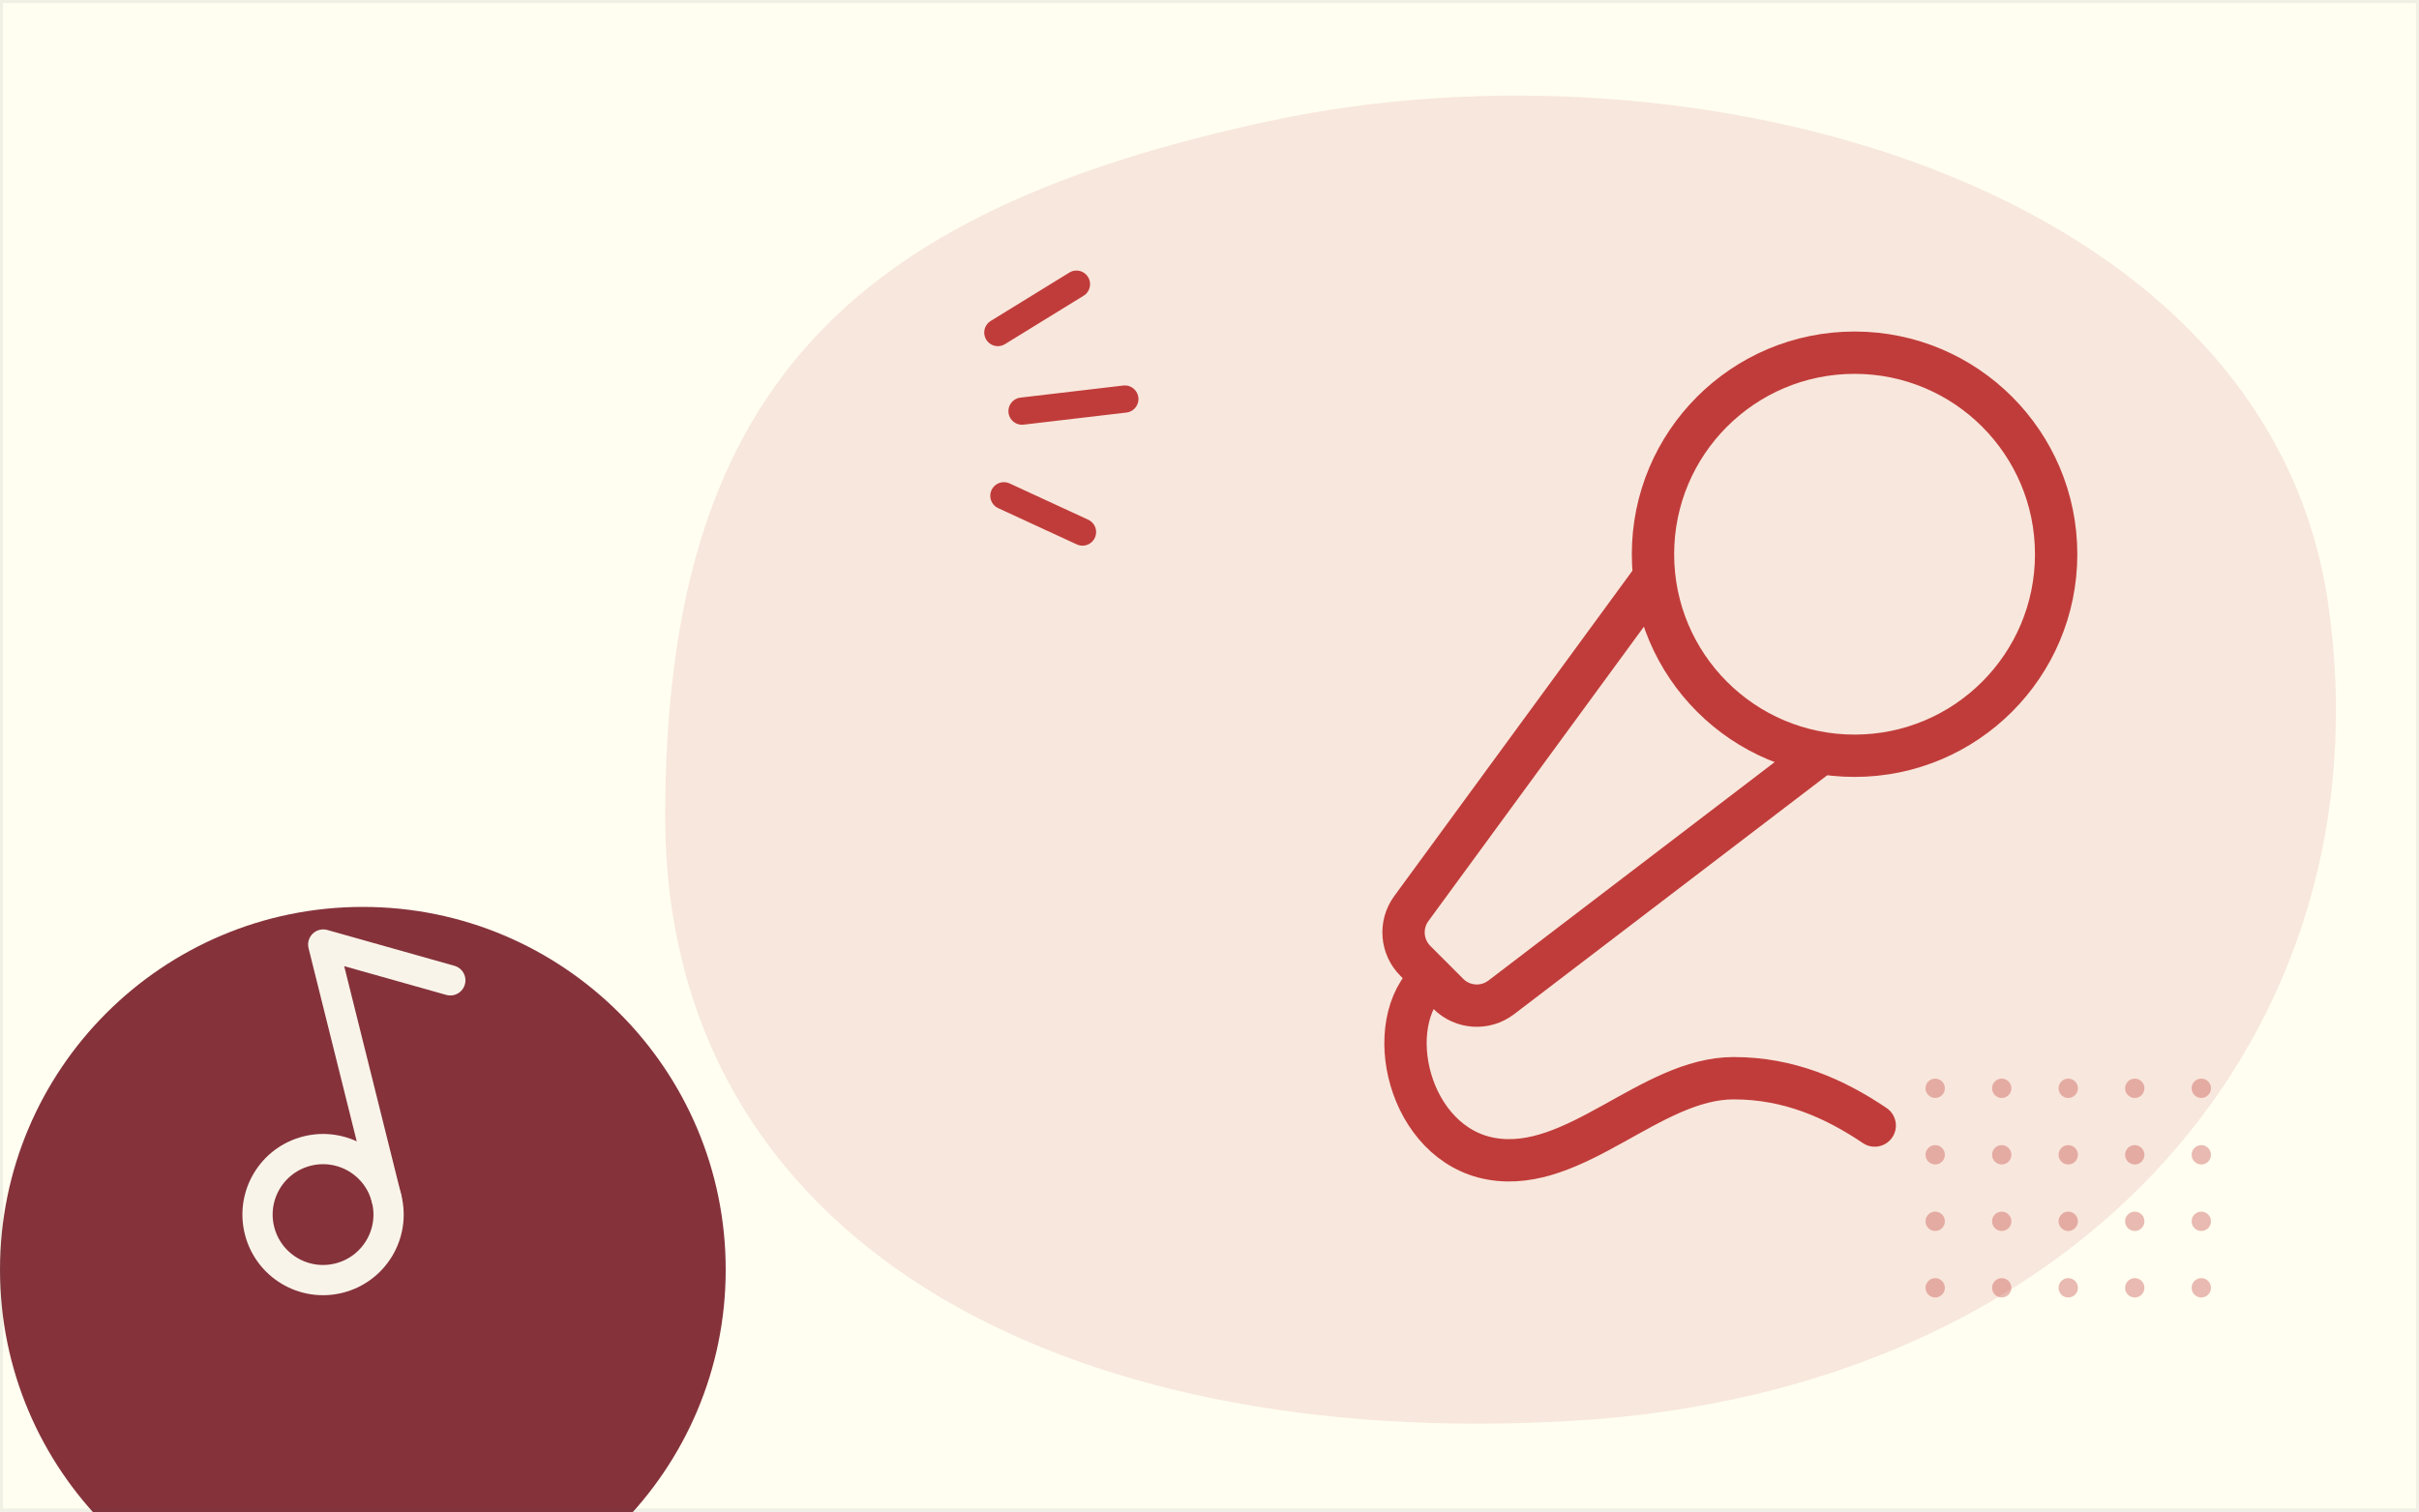
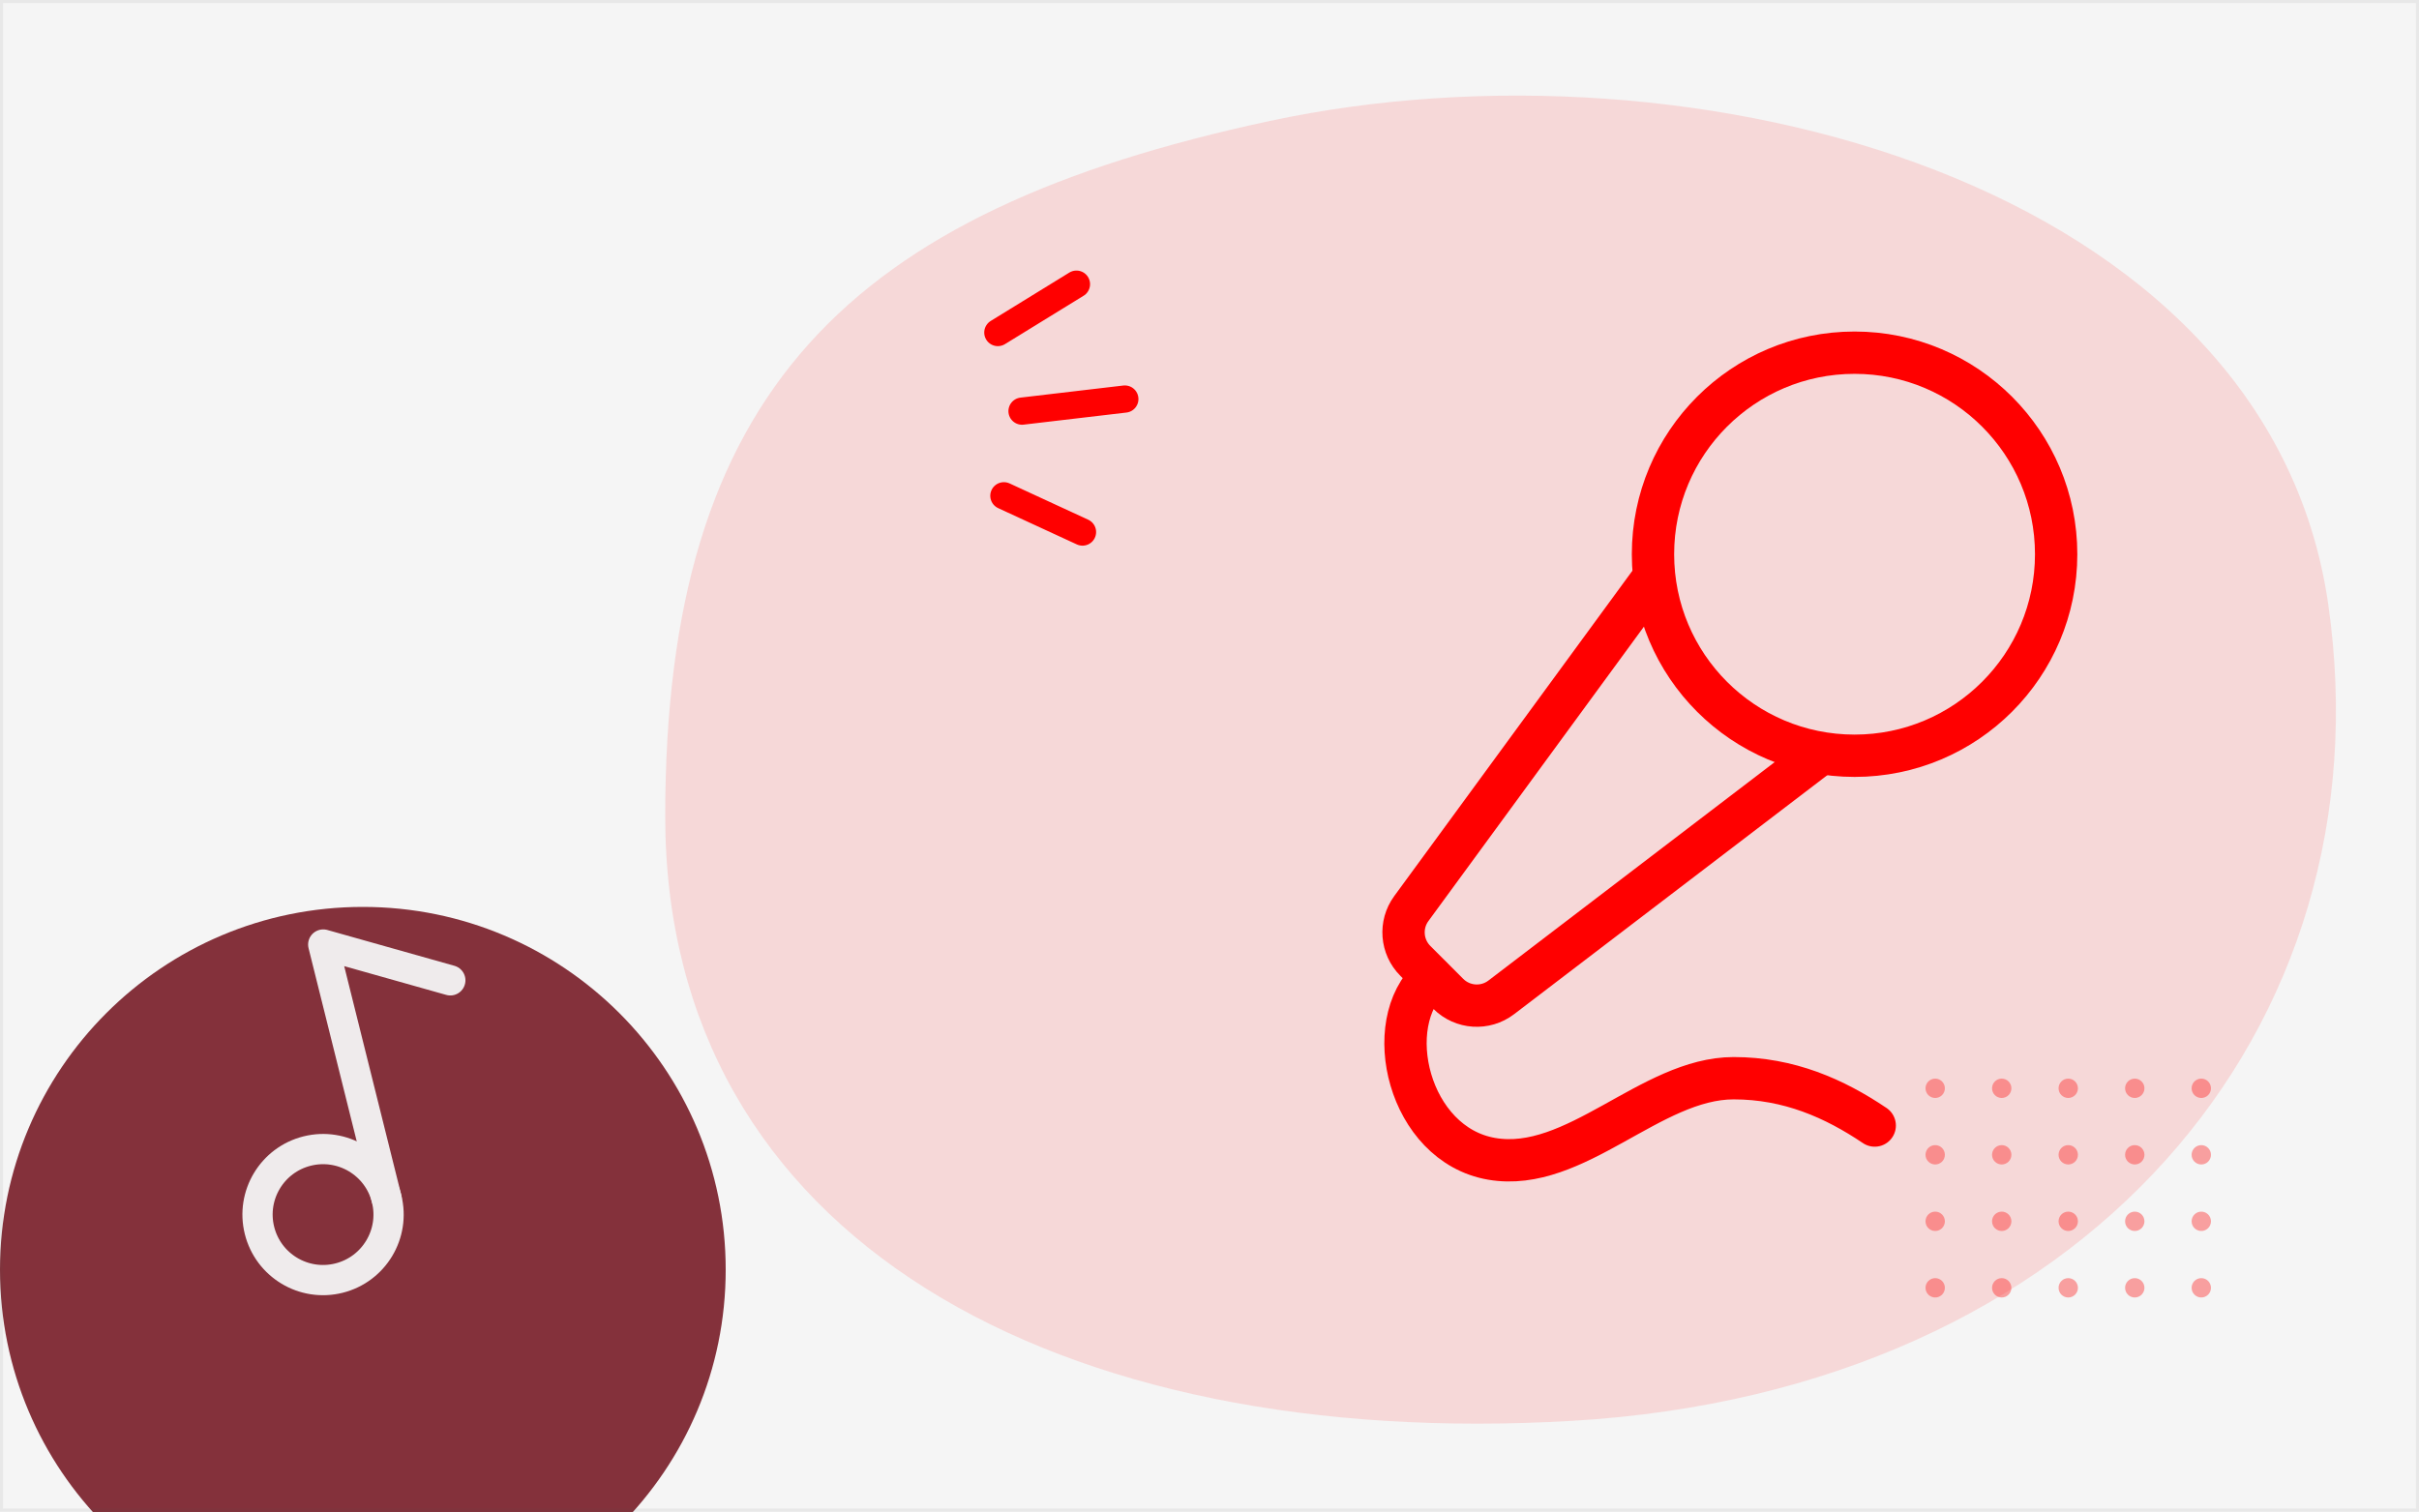
<svg xmlns="http://www.w3.org/2000/svg" viewBox="0 0 800 500" role="img" aria-label="Illustration chant">
-   <rect width="800" height="500" fill="#FFFEF1" />
-   <path d="M420 40c140-30 330 20 350 160s-80 260-250 270-300-60-300-200 60-200 200-230Z" fill="#C03C3A" opacity=".12" />
+   <rect width="800" height="500" fill="#F5F5F5" />
+   <path d="M420 40c140-30 330 20 350 160s-80 260-250 270-300-60-300-200 60-200 200-230Z" fill="#FF0000" opacity=".12" />
  <circle cx="120" cy="420" r="120" fill="#781C27" opacity=".9" />
-   <g fill="#C03C3A" opacity="0.35">
+   <g fill="#FF0000" opacity="0.35">
    <circle cx="640" cy="360" r="3.2" />
    <circle cx="640" cy="382" r="3.2" />
    <circle cx="640" cy="404" r="3.2" />
    <circle cx="640" cy="426" r="3.2" />
    <circle cx="662" cy="360" r="3.2" />
    <circle cx="662" cy="382" r="3.2" />
    <circle cx="662" cy="404" r="3.2" />
    <circle cx="662" cy="426" r="3.2" />
    <circle cx="684" cy="360" r="3.2" />
    <circle cx="684" cy="382" r="3.2" />
    <circle cx="684" cy="404" r="3.2" />
    <circle cx="684" cy="426" r="3.2" />
    <circle cx="706" cy="360" r="3.2" />
    <circle cx="706" cy="382" r="3.2" />
    <circle cx="706" cy="404" r="3.2" />
    <circle cx="706" cy="426" r="3.2" />
    <circle cx="728" cy="360" r="3.2" />
    <circle cx="728" cy="382" r="3.2" />
    <circle cx="728" cy="404" r="3.2" />
    <circle cx="728" cy="426" r="3.2" />
  </g>
-   <g transform="translate(400 90) rotate(0 160 160) scale(13.33333)" fill="none" stroke="#C03C3A" stroke-width="1.05" stroke-linecap="round" stroke-linejoin="round" opacity="1">
+   <g transform="translate(400 90) rotate(0 160 160) scale(13.33333)" fill="none" stroke="#FF0000" stroke-width="1.05" stroke-linecap="round" stroke-linejoin="round" opacity="1">
    <path d="m11 7.601-5.994 8.19a1 1 0 0 0 .1 1.298l.817.818a1 1 0 0 0 1.314.087L15.09 12" />
    <path d="M16.5 21.174C15.5 20.5 14.372 20 13 20c-2.058 0-3.928 2.356-6 2-2.072-.356-2.775-3.369-1.5-4.5" />
    <circle cx="16" cy="7" r="5" />
  </g>
-   <g transform="translate(55 300) rotate(-14 65 65) scale(5.416667)" fill="none" stroke="#FFFEF1" stroke-width="1.846" stroke-linecap="round" stroke-linejoin="round" opacity="0.95">
+   <g transform="translate(55 300) rotate(-14 65 65) scale(5.416667)" fill="none" stroke="#F5F5F5" stroke-width="1.846" stroke-linecap="round" stroke-linejoin="round" opacity="0.95">
    <circle cx="8" cy="18" r="4" />
    <path d="M12 18V2l7 4" />
  </g>
-   <g stroke="#C03C3A" stroke-width="9" stroke-linecap="round">
+   <g stroke="#FF0000" stroke-width="9" stroke-linecap="round">
    <path d="M330 110l26-16" />
    <path d="M338 136l34-4" />
    <path d="M332 164l26 12" />
  </g>
  <rect x="0" y="0" width="800" height="500" fill="none" stroke="#545454" stroke-opacity=".08" stroke-width="2" />
</svg>
